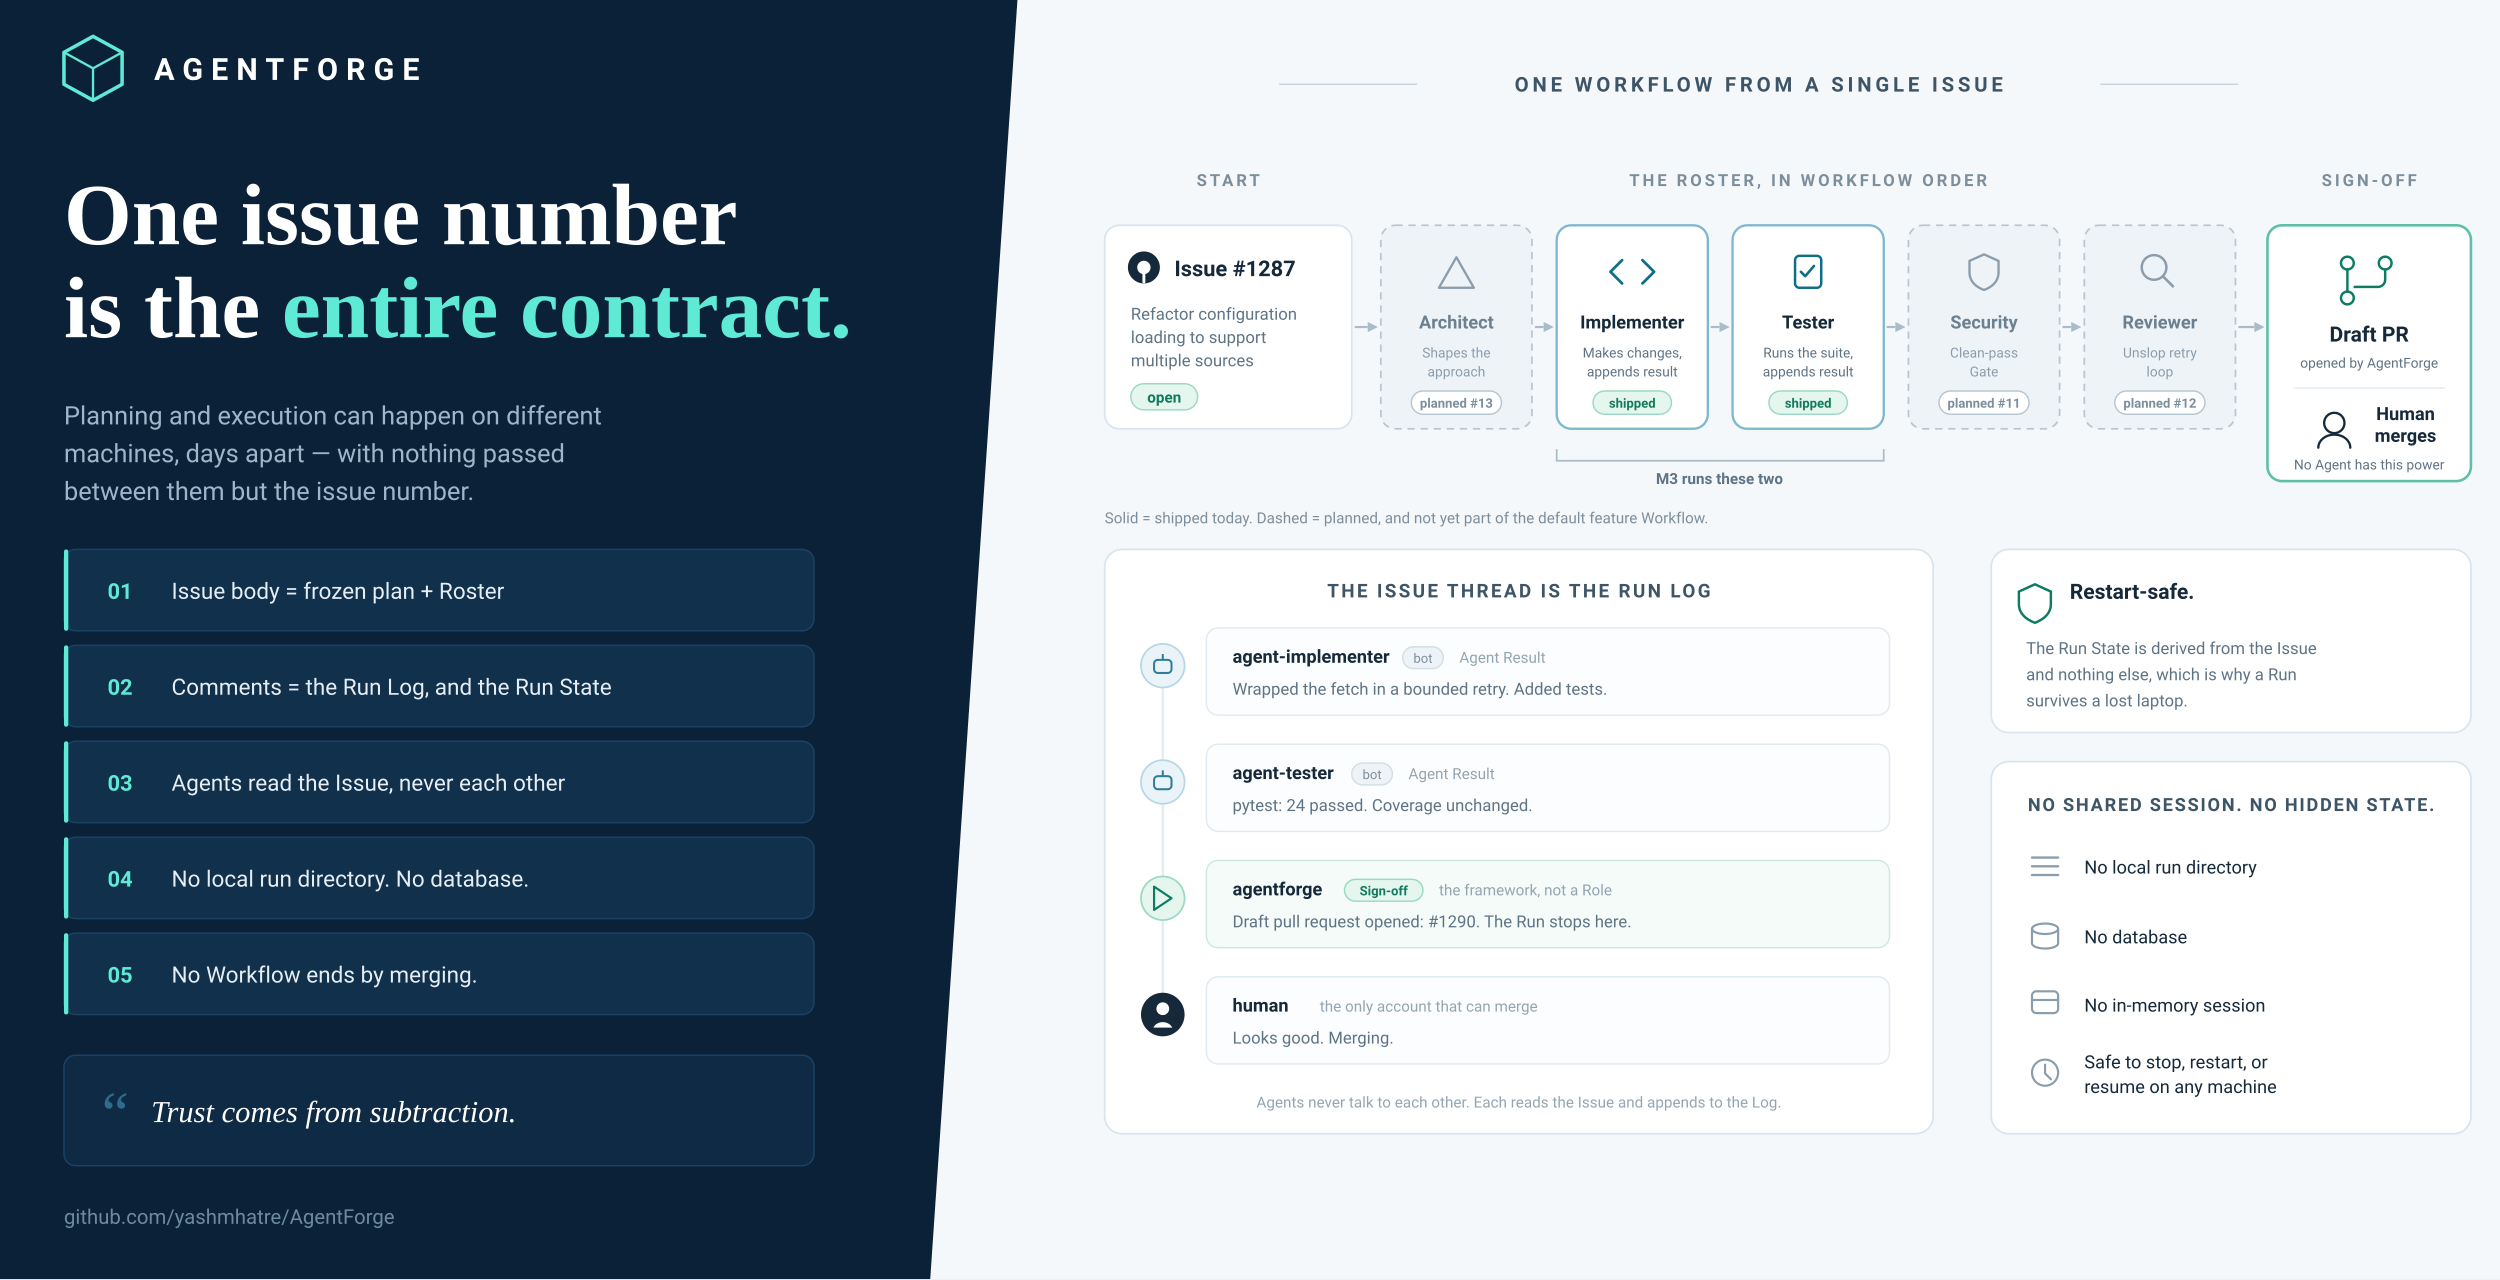
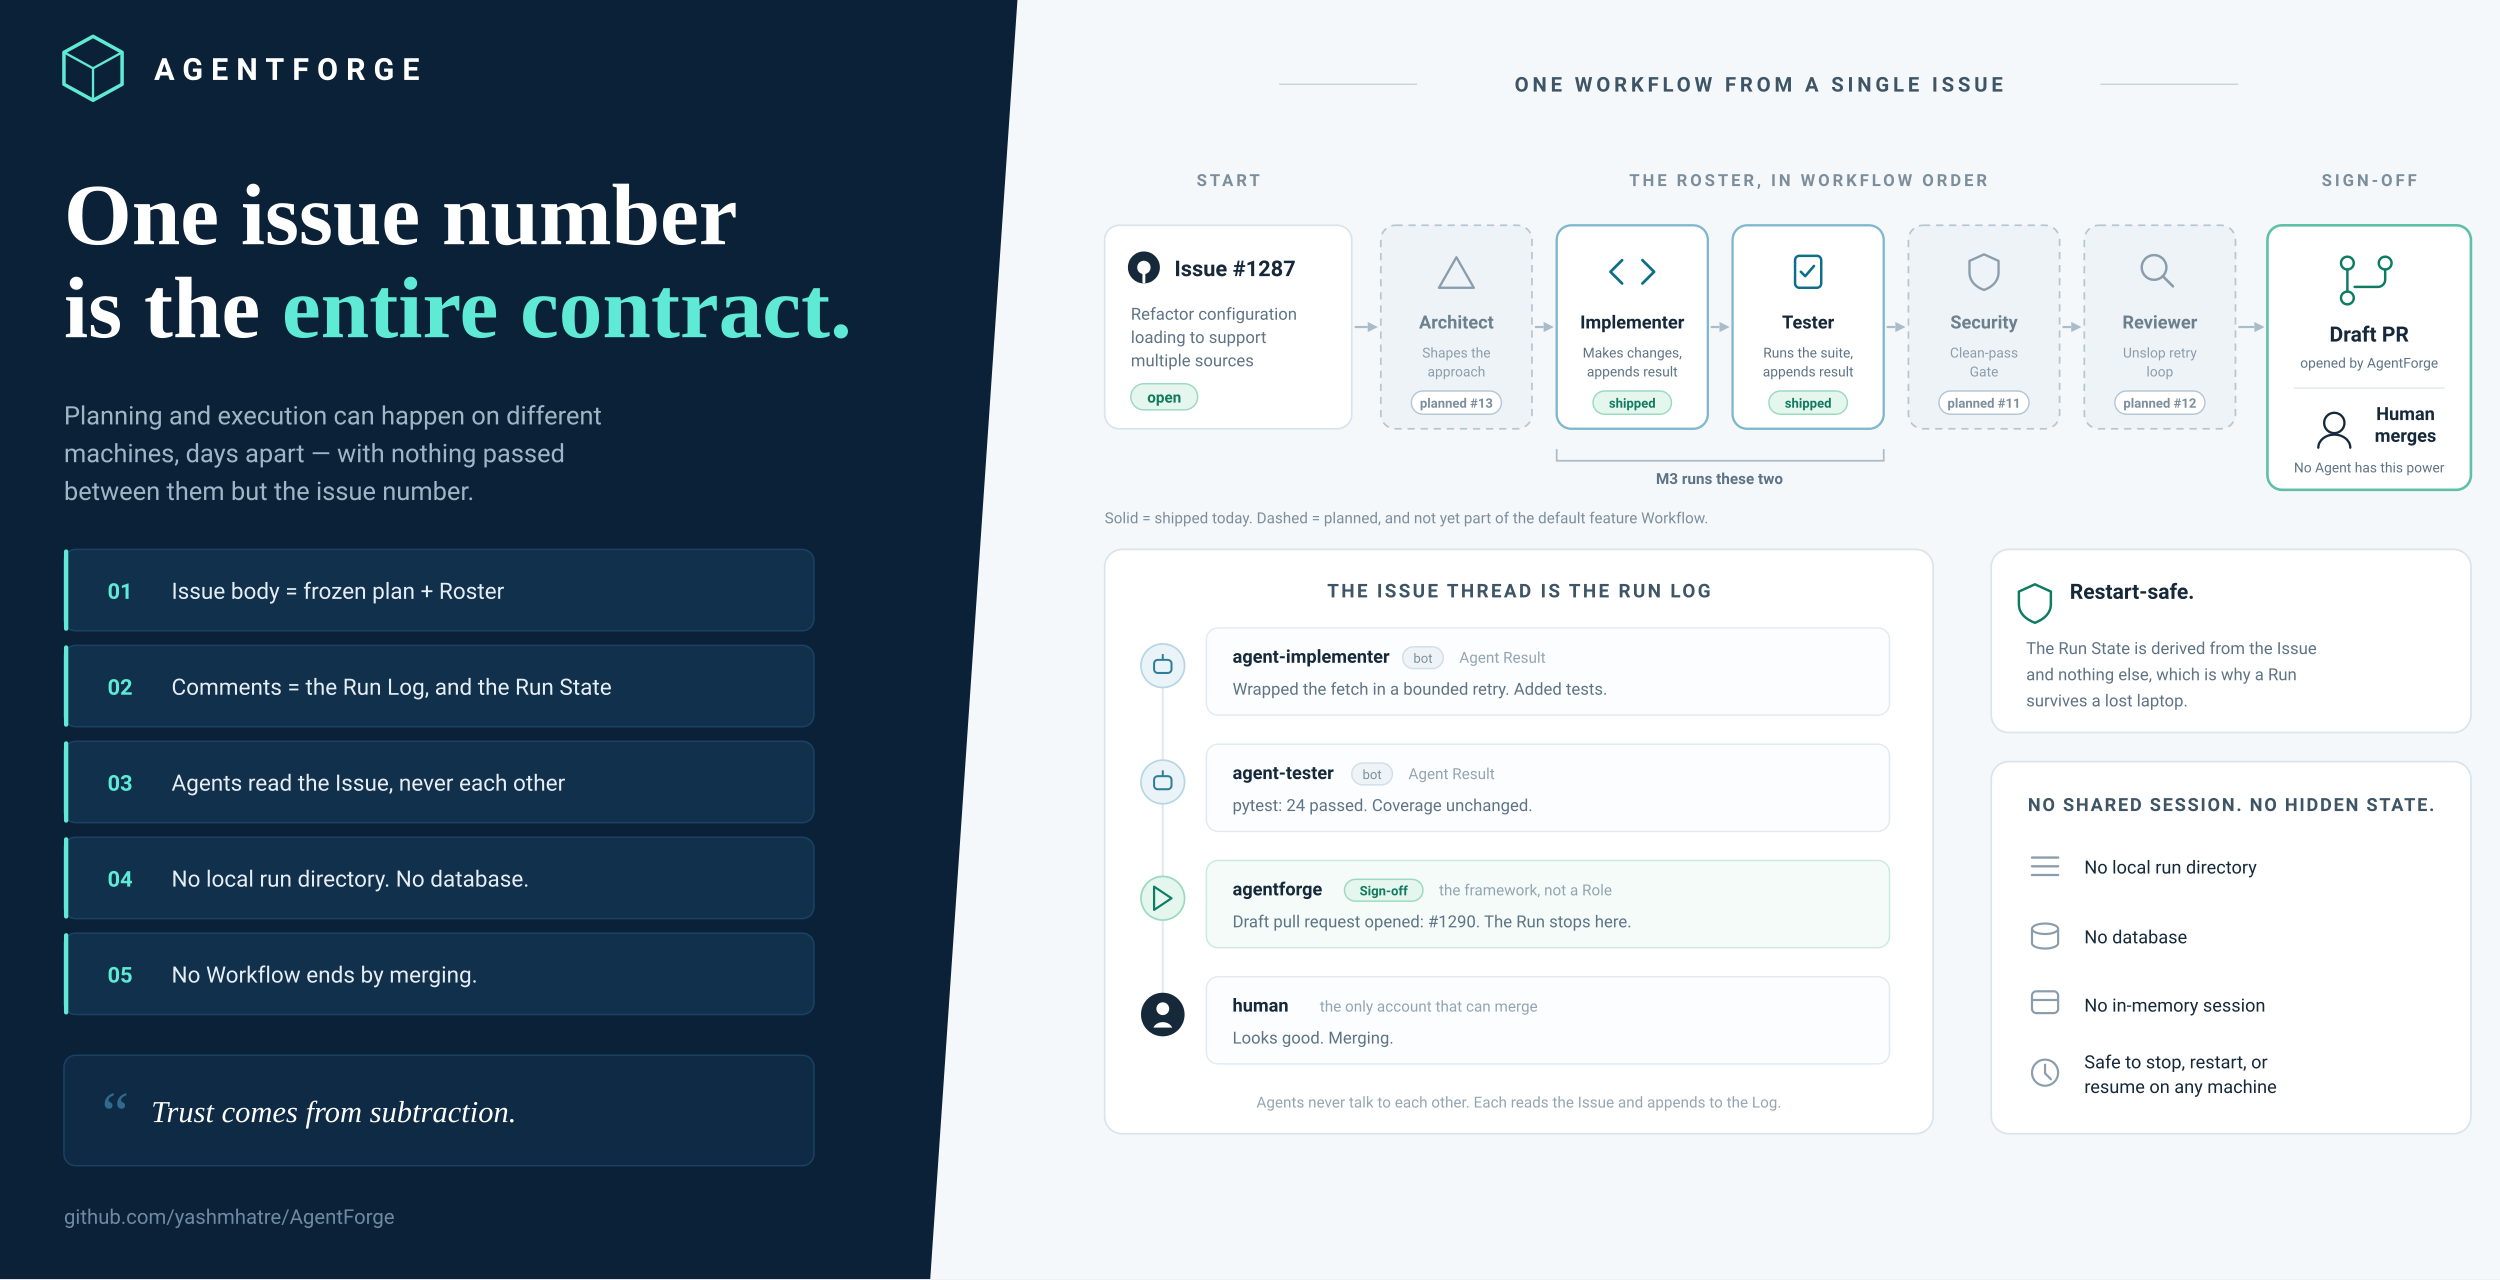
<svg xmlns="http://www.w3.org/2000/svg" viewBox="0 0 1720 880" width="1720" height="880" role="img" aria-label="An Issue carries the frozen plan and the Roster. Each Agent reads the Issue and appends its result to the same Issue as the Run Log. The Workflow ends at a draft pull request that only a human can merge.">
  <rect x="0" y="0" width="1720" height="880" fill="#F5F8FA" />
  <path d="M0,0 L700,0 L640,880 L0,880 Z" fill="#0B2138" />
  <g font-family="system-ui, -apple-system, Segoe UI, Roboto, Helvetica, Arial, sans-serif">
    <g>
      <path d="M44,36 L64,25 L84,36 L84,58 L64,69 L44,58 Z" fill="none" stroke="#5EEAD4" stroke-width="2.4" stroke-linejoin="round" />
      <path d="M44,36 L64,47 L84,36 M64,47 L64,69" fill="none" stroke="#5EEAD4" stroke-width="1.6" stroke-linejoin="round" />
      <text x="106" y="55" font-size="21" font-weight="600" letter-spacing="5.5" fill="#FFFFFF">AGENTFORGE</text>
      <text x="44" y="168" font-family="Georgia, Times New Roman, serif" font-size="60" font-weight="700" fill="#FFFFFF">One issue number</text>
      <text x="44" y="232" font-family="Georgia, Times New Roman, serif" font-size="60" font-weight="700" fill="#FFFFFF">is the <tspan fill="#5EEAD4">entire contract.</tspan>
      </text>
      <text x="44" y="292" font-size="17.5" fill="#9FB6C8">Planning and execution can happen on different</text>
      <text x="44" y="318" font-size="17.5" fill="#9FB6C8">machines, days apart — with nothing passed</text>
      <text x="44" y="344" font-size="17.5" fill="#9FB6C8">between them but the issue number.</text>
      <g>
        <rect x="44" y="378" width="516" height="56" rx="8" fill="#10304C" stroke="#1B4266" stroke-width="1" />
        <rect x="44" y="378" width="3" height="56" rx="1.5" fill="#5EEAD4" />
        <text x="74" y="412" font-size="15" font-weight="700" fill="#5EEAD4">01</text>
        <text x="118" y="412" font-size="15.5" fill="#E6EEF4">Issue body = frozen plan + Roster</text>
      </g>
      <g>
        <rect x="44" y="444" width="516" height="56" rx="8" fill="#10304C" stroke="#1B4266" stroke-width="1" />
        <rect x="44" y="444" width="3" height="56" rx="1.5" fill="#5EEAD4" />
        <text x="74" y="478" font-size="15" font-weight="700" fill="#5EEAD4">02</text>
        <text x="118" y="478" font-size="15.5" fill="#E6EEF4">Comments = the Run Log, and the Run State</text>
      </g>
      <g>
        <rect x="44" y="510" width="516" height="56" rx="8" fill="#10304C" stroke="#1B4266" stroke-width="1" />
        <rect x="44" y="510" width="3" height="56" rx="1.5" fill="#5EEAD4" />
        <text x="74" y="544" font-size="15" font-weight="700" fill="#5EEAD4">03</text>
        <text x="118" y="544" font-size="15.5" fill="#E6EEF4">Agents read the Issue, never each other</text>
      </g>
      <g>
        <rect x="44" y="576" width="516" height="56" rx="8" fill="#10304C" stroke="#1B4266" stroke-width="1" />
        <rect x="44" y="576" width="3" height="56" rx="1.5" fill="#5EEAD4" />
        <text x="74" y="610" font-size="15" font-weight="700" fill="#5EEAD4">04</text>
        <text x="118" y="610" font-size="15.5" fill="#E6EEF4">No local run directory. No database.</text>
      </g>
      <g>
        <rect x="44" y="642" width="516" height="56" rx="8" fill="#10304C" stroke="#1B4266" stroke-width="1" />
        <rect x="44" y="642" width="3" height="56" rx="1.5" fill="#5EEAD4" />
        <text x="74" y="676" font-size="15" font-weight="700" fill="#5EEAD4">05</text>
        <text x="118" y="676" font-size="15.5" fill="#E6EEF4">No Workflow ends by merging.</text>
      </g>
      <rect x="44" y="726" width="516" height="76" rx="8" fill="#0E2A44" stroke="#1B4266" stroke-width="1" />
      <text x="70" y="780" font-family="Georgia, Times New Roman, serif" font-size="42" fill="#2F6B8F">“</text>
      <text x="104" y="772" font-family="Georgia, Times New Roman, serif" font-size="21" font-style="italic" fill="#FFFFFF">Trust comes from subtraction.</text>
      <text x="44" y="842" font-size="14" fill="#6E8AA0">github.com/yashmhatre/AgentForge</text>
    </g>
    <g>
      <line x1="880" y1="58" x2="975" y2="58" stroke="#C6D5E0" stroke-width="1" />
      <text x="1210" y="63" text-anchor="middle" font-size="14" font-weight="700" letter-spacing="2.6" fill="#3D5566">ONE WORKFLOW FROM A SINGLE ISSUE</text>
      <line x1="1445" y1="58" x2="1540" y2="58" stroke="#C6D5E0" stroke-width="1" />
      <text x="845" y="128" text-anchor="middle" font-size="11.5" font-weight="700" letter-spacing="2" fill="#7C8E9C">START</text>
      <text x="1244" y="128" text-anchor="middle" font-size="11.5" font-weight="700" letter-spacing="2" fill="#7C8E9C">THE ROSTER, IN WORKFLOW ORDER</text>
      <text x="1630" y="128" text-anchor="middle" font-size="11.5" font-weight="700" letter-spacing="2" fill="#7C8E9C">SIGN-OFF</text>
    </g>
    <g>
      <rect x="760" y="155" width="170" height="140" rx="10" fill="#FFFFFF" stroke="#D9E4EC" stroke-width="1.2" />
      <circle cx="787" cy="184" r="11" fill="#16293A" />
      <circle cx="787" cy="184" r="4.6" fill="#FFFFFF" />
      <path d="M787,188.6 v5.5" stroke="#FFFFFF" stroke-width="2" stroke-linecap="round" />
      <text x="808" y="190" font-size="15" font-weight="700" fill="#16293A">Issue #1287</text>
      <text x="778" y="220" font-size="11.5" fill="#5E7385">Refactor configuration</text>
      <text x="778" y="236" font-size="11.5" fill="#5E7385">loading to support</text>
      <text x="778" y="252" font-size="11.5" fill="#5E7385">multiple sources</text>
      <rect x="778" y="264" width="46" height="18" rx="9" fill="#E4F6EE" stroke="#9AD9C2" stroke-width="1" />
      <text x="801" y="277" text-anchor="middle" font-size="10.5" font-weight="600" fill="#127A5E">open</text>
    </g>
    <g>
      <rect x="950" y="155" width="104" height="140" rx="10" fill="#EEF3F7" stroke="#B6C6D2" stroke-width="1.2" stroke-dasharray="5 4" />
      <path d="M1002,177 l-12,21 h24 Z" fill="none" stroke="#8A9DAC" stroke-width="1.6" stroke-linejoin="round" />
      <text x="1002" y="226" text-anchor="middle" font-size="12.5" font-weight="700" fill="#6C808F">Architect</text>
      <text x="1002" y="246" text-anchor="middle" font-size="9.5" fill="#8A9DAC">Shapes the</text>
      <text x="1002" y="259" text-anchor="middle" font-size="9.5" fill="#8A9DAC">approach</text>
      <rect x="971" y="269" width="62" height="16" rx="8" fill="#FFFFFF" stroke="#B6C6D2" stroke-width="1" />
      <text x="1002" y="280.5" text-anchor="middle" font-size="9" font-weight="600" fill="#7C8E9C">planned #13</text>
    </g>
    <g>
      <rect x="1071" y="155" width="104" height="140" rx="10" fill="#FFFFFF" stroke="#7FB8CE" stroke-width="1.6" />
      <path d="M1116,179 l-8,8 l8,8 M1130,179 l8,8 l-8,8" fill="none" stroke="#0E6E88" stroke-width="1.9" stroke-linecap="round" stroke-linejoin="round" />
      <text x="1123" y="226" text-anchor="middle" font-size="12.5" font-weight="700" fill="#16293A">Implementer</text>
      <text x="1123" y="246" text-anchor="middle" font-size="9.5" fill="#5E7385">Makes changes,</text>
      <text x="1123" y="259" text-anchor="middle" font-size="9.5" fill="#5E7385">appends result</text>
      <rect x="1096" y="269" width="54" height="16" rx="8" fill="#E4F6EE" stroke="#9AD9C2" stroke-width="1" />
      <text x="1123" y="280.5" text-anchor="middle" font-size="9" font-weight="600" fill="#127A5E">shipped</text>
    </g>
    <g>
      <rect x="1192" y="155" width="104" height="140" rx="10" fill="#FFFFFF" stroke="#7FB8CE" stroke-width="1.6" />
      <rect x="1235" y="176" width="18" height="22" rx="3" fill="none" stroke="#0E6E88" stroke-width="1.7" />
      <path d="M1239,187 l3,3 l6,-7" fill="none" stroke="#0E6E88" stroke-width="1.8" stroke-linecap="round" stroke-linejoin="round" />
      <text x="1244" y="226" text-anchor="middle" font-size="12.5" font-weight="700" fill="#16293A">Tester</text>
      <text x="1244" y="246" text-anchor="middle" font-size="9.5" fill="#5E7385">Runs the suite,</text>
      <text x="1244" y="259" text-anchor="middle" font-size="9.5" fill="#5E7385">appends result</text>
      <rect x="1217" y="269" width="54" height="16" rx="8" fill="#E4F6EE" stroke="#9AD9C2" stroke-width="1" />
      <text x="1244" y="280.5" text-anchor="middle" font-size="9" font-weight="600" fill="#127A5E">shipped</text>
    </g>
    <g>
      <rect x="1313" y="155" width="104" height="140" rx="10" fill="#EEF3F7" stroke="#B6C6D2" stroke-width="1.2" stroke-dasharray="5 4" />
      <path d="M1365,175 l10,4.5 v8 c0,6 -4.4,10 -10,12 c-5.6,-2 -10,-6 -10,-12 v-8 Z" fill="none" stroke="#8A9DAC" stroke-width="1.6" stroke-linejoin="round" />
      <text x="1365" y="226" text-anchor="middle" font-size="12.5" font-weight="700" fill="#6C808F">Security</text>
      <text x="1365" y="246" text-anchor="middle" font-size="9.5" fill="#8A9DAC">Clean-pass</text>
      <text x="1365" y="259" text-anchor="middle" font-size="9.5" fill="#8A9DAC">Gate</text>
      <rect x="1334" y="269" width="62" height="16" rx="8" fill="#FFFFFF" stroke="#B6C6D2" stroke-width="1" />
      <text x="1365" y="280.5" text-anchor="middle" font-size="9" font-weight="600" fill="#7C8E9C">planned #11</text>
    </g>
    <g>
      <rect x="1434" y="155" width="104" height="140" rx="10" fill="#EEF3F7" stroke="#B6C6D2" stroke-width="1.2" stroke-dasharray="5 4" />
      <circle cx="1482" cy="184" r="8.5" fill="none" stroke="#8A9DAC" stroke-width="1.7" />
      <line x1="1488" y1="190" x2="1495" y2="197" stroke="#8A9DAC" stroke-width="1.8" stroke-linecap="round" />
      <text x="1486" y="226" text-anchor="middle" font-size="12.5" font-weight="700" fill="#6C808F">Reviewer</text>
      <text x="1486" y="246" text-anchor="middle" font-size="9.5" fill="#8A9DAC">Unslop retry</text>
      <text x="1486" y="259" text-anchor="middle" font-size="9.5" fill="#8A9DAC">loop</text>
      <rect x="1455" y="269" width="62" height="16" rx="8" fill="#FFFFFF" stroke="#B6C6D2" stroke-width="1" />
      <text x="1486" y="280.5" text-anchor="middle" font-size="9" font-weight="600" fill="#7C8E9C">planned #12</text>
    </g>
    <g stroke="#A9BCC9" stroke-width="1.5" fill="#A9BCC9">
      <line x1="932" y1="225" x2="941" y2="225" />
      <polygon points="948,225 941,221.5 941,228.5" stroke="none" />
      <line x1="1056" y1="225" x2="1062" y2="225" />
      <polygon points="1069,225 1062,221.5 1062,228.5" stroke="none" />
      <line x1="1177" y1="225" x2="1183" y2="225" />
      <polygon points="1190,225 1183,221.5 1183,228.5" stroke="none" />
      <line x1="1298" y1="225" x2="1304" y2="225" />
      <polygon points="1311,225 1304,221.5 1304,228.5" stroke="none" />
      <line x1="1419" y1="225" x2="1425" y2="225" />
      <polygon points="1432,225 1425,221.5 1425,228.5" stroke="none" />
      <line x1="1540" y1="225" x2="1551" y2="225" />
      <polygon points="1558,225 1551,221.5 1551,228.5" stroke="none" />
    </g>
    <g>
-       <rect x="1560" y="155" width="140" height="176" rx="10" fill="#FFFFFF" stroke="#5FBFA8" stroke-width="1.8" />
+       <rect x="1560" y="155" width="140" height="182" rx="10" fill="#FFFFFF" stroke="#5FBFA8" stroke-width="1.8" />
      <circle cx="1615" cy="181" r="4.4" fill="none" stroke="#0E7C63" stroke-width="1.7" />
      <circle cx="1615" cy="205" r="4.4" fill="none" stroke="#0E7C63" stroke-width="1.7" />
      <circle cx="1641" cy="181" r="4.4" fill="none" stroke="#0E7C63" stroke-width="1.7" />
      <path d="M1615,185.4 v15.2 M1641,185.4 v7 a5,5 0 0 1 -5,5 h-16" fill="none" stroke="#0E7C63" stroke-width="1.7" stroke-linecap="round" />
      <text x="1630" y="235" text-anchor="middle" font-size="14.5" font-weight="700" fill="#16293A">Draft PR</text>
      <text x="1630" y="253" text-anchor="middle" font-size="9.5" fill="#5E7385">opened by AgentForge</text>
      <line x1="1578" y1="267" x2="1682" y2="267" stroke="#E1EAF0" stroke-width="1" />
      <circle cx="1606" cy="291" r="7" fill="none" stroke="#16293A" stroke-width="1.6" />
      <path d="M1595,308 a11,9 0 0 1 22,0" fill="none" stroke="#16293A" stroke-width="1.6" stroke-linecap="round" />
      <text x="1655" y="289" text-anchor="middle" font-size="12.5" font-weight="700" fill="#16293A">Human</text>
      <text x="1655" y="304" text-anchor="middle" font-size="12.5" font-weight="700" fill="#16293A">merges</text>
-       <text x="1630" y="323" text-anchor="middle" font-size="9.5" fill="#5E7385">No Agent has this power</text>
+       <text x="1630" y="325" text-anchor="middle" font-size="9.5" fill="#5E7385">No Agent has this power</text>
    </g>
    <g>
      <path d="M1071,309 v8 h225 v-8" fill="none" stroke="#A9BCC9" stroke-width="1.2" />
      <text x="1183" y="333" text-anchor="middle" font-size="10.5" font-weight="600" fill="#5E7385">M3 runs these two</text>
      <text x="760" y="360" font-size="10.5" fill="#7C8E9C">Solid = shipped today.  Dashed = planned, and not yet part of the default feature Workflow.</text>
    </g>
    <g>
      <rect x="760" y="378" width="570" height="402" rx="12" fill="#FFFFFF" stroke="#D9E4EC" stroke-width="1.2" />
      <text x="1045" y="411" text-anchor="middle" font-size="13" font-weight="700" letter-spacing="1.6" fill="#3D5566">THE ISSUE THREAD IS THE RUN LOG</text>
      <line x1="800" y1="450" x2="800" y2="700" stroke="#E1EAF0" stroke-width="1.5" />
      <g>
        <circle cx="800" cy="458" r="15" fill="#EAF4F8" stroke="#B6D6E4" stroke-width="1.2" />
        <rect x="794" y="454" width="12" height="9" rx="2.5" fill="none" stroke="#2F7E99" stroke-width="1.4" />
        <line x1="800" y1="454" x2="800" y2="450" stroke="#2F7E99" stroke-width="1.4" />
        <rect x="830" y="432" width="470" height="60" rx="8" fill="#FBFDFE" stroke="#E1EAF0" stroke-width="1" />
        <text x="848" y="456" font-size="12.5" font-weight="700" fill="#16293A">agent-implementer</text>
        <rect x="965" y="445" width="28" height="15" rx="7.5" fill="#EEF3F7" stroke="#D2DEE7" stroke-width="1" />
        <text x="979" y="456" text-anchor="middle" font-size="9" fill="#7C8E9C">bot</text>
        <text x="1004" y="456" font-size="10.5" fill="#93A5B2">Agent Result</text>
        <text x="848" y="478" font-size="11.5" fill="#5E7385">Wrapped the fetch in a bounded retry. Added tests.</text>
      </g>
      <g>
        <circle cx="800" cy="538" r="15" fill="#EAF4F8" stroke="#B6D6E4" stroke-width="1.2" />
        <rect x="794" y="534" width="12" height="9" rx="2.5" fill="none" stroke="#2F7E99" stroke-width="1.4" />
        <line x1="800" y1="534" x2="800" y2="530" stroke="#2F7E99" stroke-width="1.4" />
        <rect x="830" y="512" width="470" height="60" rx="8" fill="#FBFDFE" stroke="#E1EAF0" stroke-width="1" />
        <text x="848" y="536" font-size="12.5" font-weight="700" fill="#16293A">agent-tester</text>
        <rect x="930" y="525" width="28" height="15" rx="7.5" fill="#EEF3F7" stroke="#D2DEE7" stroke-width="1" />
        <text x="944" y="536" text-anchor="middle" font-size="9" fill="#7C8E9C">bot</text>
        <text x="969" y="536" font-size="10.5" fill="#93A5B2">Agent Result</text>
        <text x="848" y="558" font-size="11.5" fill="#5E7385">pytest: 24 passed. Coverage unchanged.</text>
      </g>
      <g>
        <circle cx="800" cy="618" r="15" fill="#E4F6EE" stroke="#9AD9C2" stroke-width="1.2" />
        <path d="M794,610 l12,8 l-12,8 Z" fill="none" stroke="#0E7C63" stroke-width="1.5" stroke-linejoin="round" />
        <rect x="830" y="592" width="470" height="60" rx="8" fill="#F4FBF8" stroke="#CBE9DD" stroke-width="1" />
        <text x="848" y="616" font-size="12.5" font-weight="700" fill="#16293A">agentforge</text>
        <rect x="925" y="605" width="54" height="15" rx="7.5" fill="#E4F6EE" stroke="#9AD9C2" stroke-width="1" />
        <text x="952" y="616" text-anchor="middle" font-size="9" font-weight="600" fill="#127A5E">Sign-off</text>
        <text x="990" y="616" font-size="10.5" fill="#93A5B2">the framework, not a Role</text>
        <text x="848" y="638" font-size="11.5" fill="#5E7385">Draft pull request opened: #1290. The Run stops here.</text>
      </g>
      <g>
        <circle cx="800" cy="698" r="15" fill="#16293A" />
        <circle cx="800" cy="694" r="4.4" fill="#FFFFFF" />
        <path d="M793.5,707 a7,6 0 0 1 13,0 Z" fill="#FFFFFF" />
        <rect x="830" y="672" width="470" height="60" rx="8" fill="#FBFDFE" stroke="#E1EAF0" stroke-width="1" />
        <text x="848" y="696" font-size="12.5" font-weight="700" fill="#16293A">human</text>
        <text x="908" y="696" font-size="10.5" fill="#93A5B2">the only account that can merge</text>
        <text x="848" y="718" font-size="11.5" fill="#5E7385">Looks good. Merging.</text>
      </g>
      <text x="1045" y="762" text-anchor="middle" font-size="10.5" fill="#93A5B2">Agents never talk to each other. Each reads the Issue and appends to the Log.</text>
    </g>
    <g>
      <rect x="1370" y="378" width="330" height="126" rx="12" fill="#FFFFFF" stroke="#D9E4EC" stroke-width="1.2" />
      <path d="M1400,402 l11,5 v8.5 c0,6.5 -4.6,10.5 -11,13 c-6.4,-2.5 -11,-6.5 -11,-13 v-8.5 Z" fill="none" stroke="#0E7C63" stroke-width="1.7" stroke-linejoin="round" />
      <text x="1424" y="412" font-size="14.5" font-weight="700" fill="#16293A">Restart-safe.</text>
      <text x="1394" y="450" font-size="11.5" fill="#5E7385">The Run State is derived from the Issue</text>
      <text x="1394" y="468" font-size="11.5" fill="#5E7385">and nothing else, which is why a Run</text>
      <text x="1394" y="486" font-size="11.5" fill="#5E7385">survives a lost laptop.</text>
      <rect x="1370" y="524" width="330" height="256" rx="12" fill="#FFFFFF" stroke="#D9E4EC" stroke-width="1.2" />
      <text x="1535" y="558" text-anchor="middle" font-size="12.5" font-weight="700" letter-spacing="1.2" fill="#3D5566">NO SHARED SESSION. NO HIDDEN STATE.</text>
      <path d="M1398,590 h18 M1398,596 h18 M1398,602 h18" stroke="#8A9DAC" stroke-width="1.6" stroke-linecap="round" />
      <text x="1434" y="601" font-size="12.5" fill="#16293A">No local run directory</text>
      <ellipse cx="1407" cy="639" rx="9" ry="3.6" fill="none" stroke="#8A9DAC" stroke-width="1.5" />
      <path d="M1398,639 v10 a9,3.6 0 0 0 18,0 v-10" fill="none" stroke="#8A9DAC" stroke-width="1.5" />
      <text x="1434" y="649" font-size="12.5" fill="#16293A">No database</text>
      <rect x="1398" y="682" width="18" height="15" rx="3" fill="none" stroke="#8A9DAC" stroke-width="1.5" />
      <line x1="1398" y1="688" x2="1416" y2="688" stroke="#8A9DAC" stroke-width="1.5" />
      <text x="1434" y="696" font-size="12.5" fill="#16293A">No in-memory session</text>
      <circle cx="1407" cy="738" r="9" fill="none" stroke="#8A9DAC" stroke-width="1.5" />
      <path d="M1407,732.5 v6 l4,4" fill="none" stroke="#8A9DAC" stroke-width="1.5" stroke-linecap="round" />
      <text x="1434" y="735" font-size="12.5" fill="#16293A">Safe to stop, restart, or</text>
      <text x="1434" y="752" font-size="12.5" fill="#16293A">resume on any machine</text>
    </g>
  </g>
</svg>
